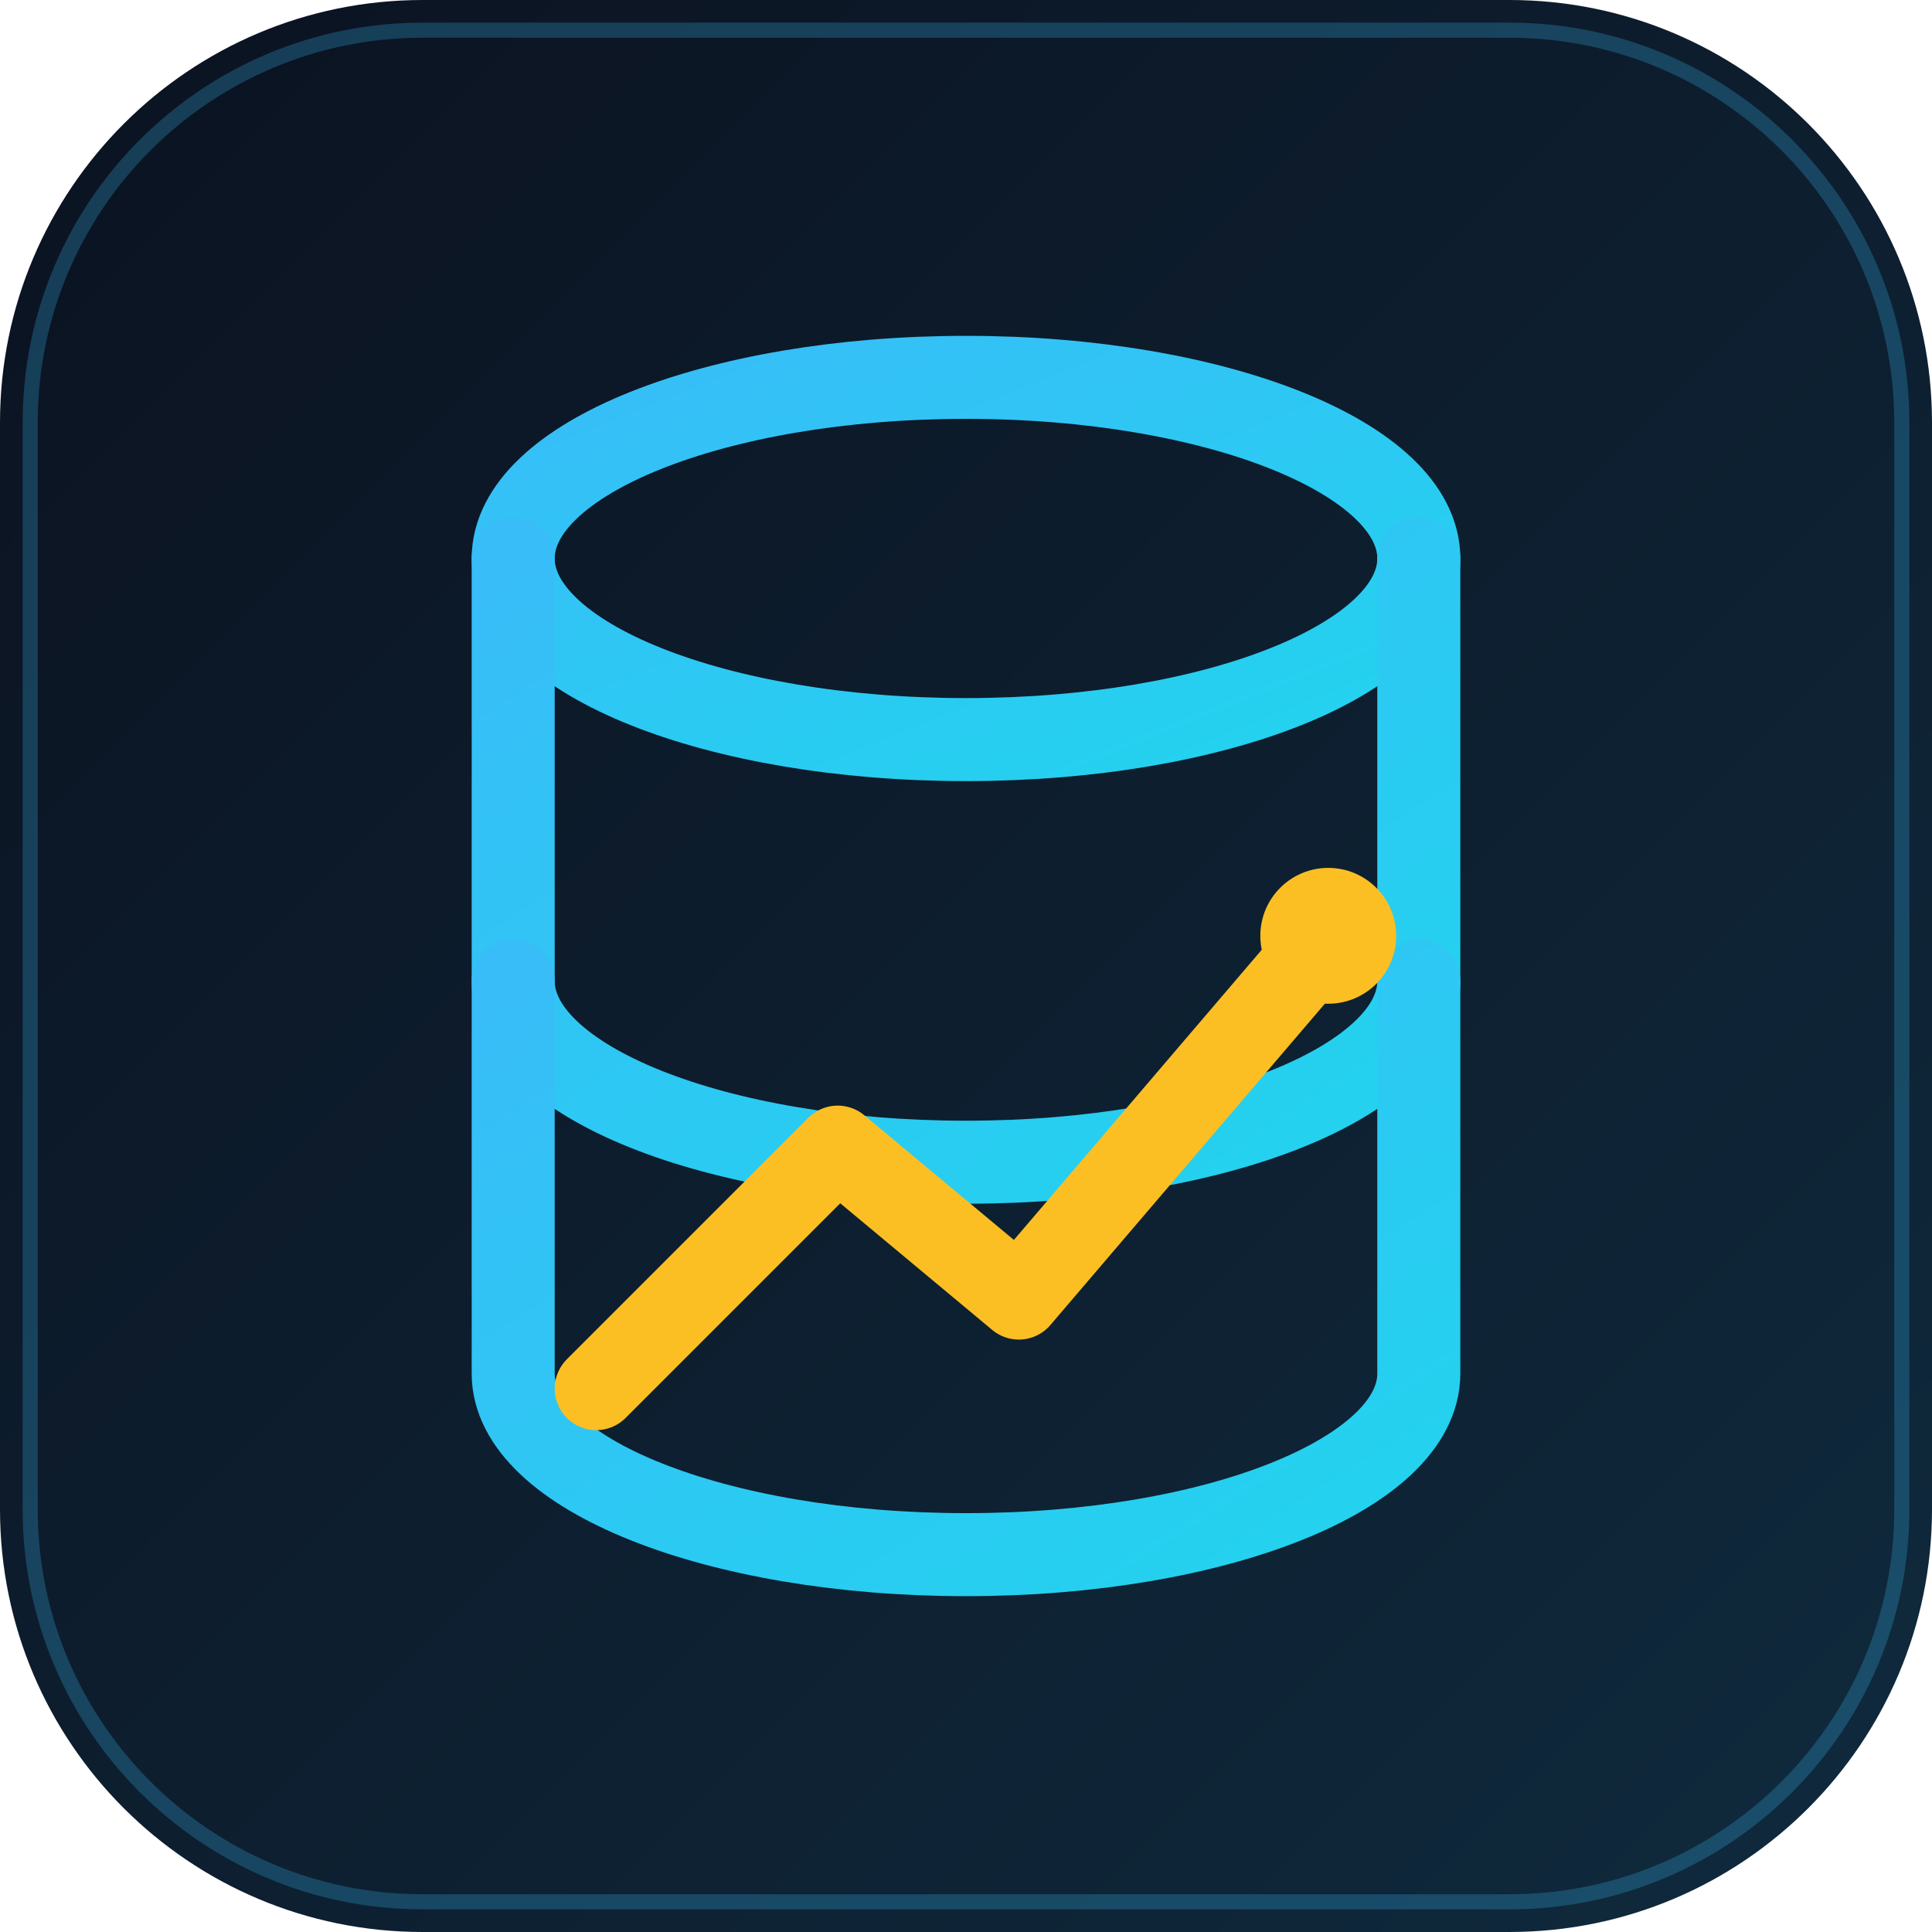
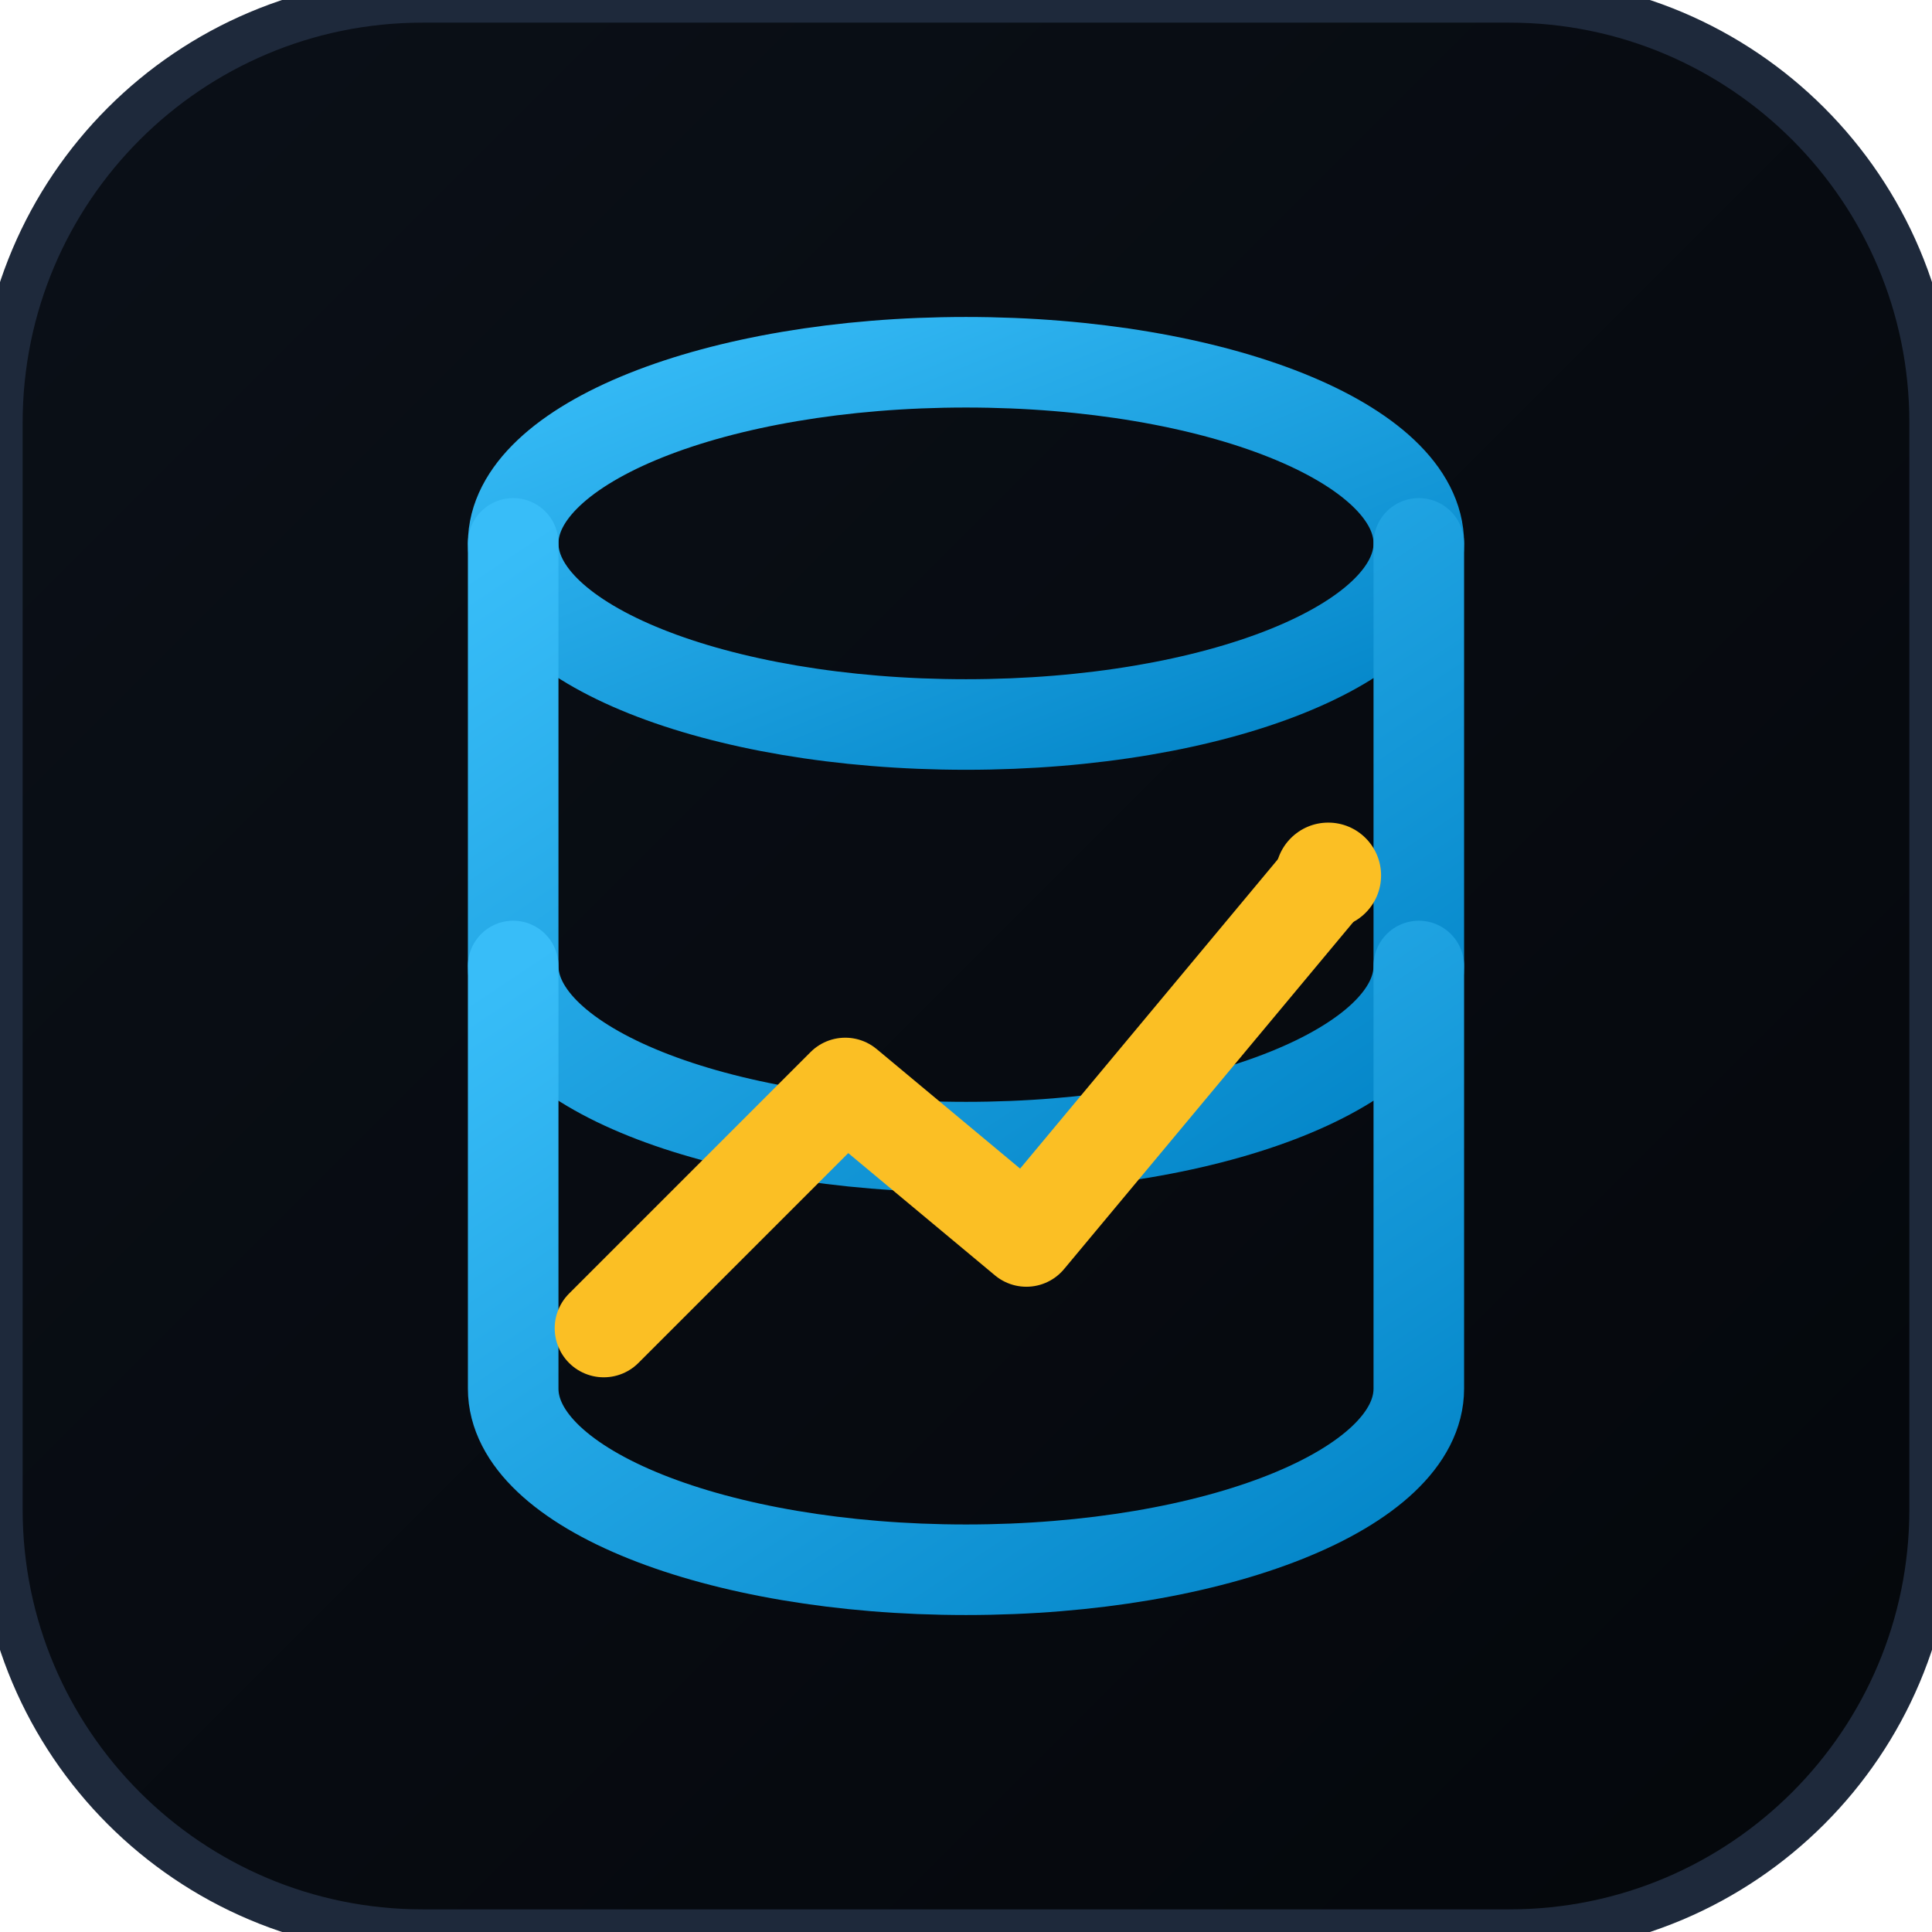
- <svg xmlns="http://www.w3.org/2000/svg" viewBox="0 0 512 512" width="512" height="512" role="img" aria-label="SQL-Optima Studio">
+ <svg xmlns="http://www.w3.org/2000/svg" width="512" height="512" viewBox="0 0 512 512">
  <defs>
    <linearGradient id="bg" x1="0" y1="0" x2="1" y2="1">
-       <stop offset="0" stop-color="#0b1220" />
-       <stop offset="1" stop-color="#0f2a3d" />
+       <stop offset="0%" stop-color="#0b1018" />
+       <stop offset="100%" stop-color="#04070b" />
    </linearGradient>
-     <linearGradient id="cy" x1="0" y1="0" x2="1" y2="1">
-       <stop offset="0" stop-color="#38bdf8" />
-       <stop offset="1" stop-color="#22d3ee" />
+     <linearGradient id="cyanGrad" x1="0" y1="0" x2="1" y2="1">
+       <stop offset="0%" stop-color="#38bdf8" />
+       <stop offset="100%" stop-color="#0284c7" />
    </linearGradient>
  </defs>
-   <rect width="512" height="512" rx="112" fill="url(#bg)" />
-   <rect x="8" y="8" width="496" height="496" rx="104" fill="none" stroke="#38bdf8" stroke-opacity=".25" stroke-width="4" />
-   <g fill="none" stroke="url(#cy)" stroke-width="22" stroke-linecap="round" stroke-linejoin="round">
-     <ellipse cx="256" cy="148" rx="120" ry="48" />
-     <path d="M136 148v112c0 26.500 53.700 48 120 48s120-21.500 120-48V148" />
-     <path d="M136 260v104c0 26.500 53.700 48 120 48s120-21.500 120-48V260" />
+   <rect width="512" height="512" rx="112" fill="url(#bg)" stroke="#1e293b" stroke-width="12" />
+   <g fill="none" stroke="url(#cyanGrad)" stroke-width="24" stroke-linecap="round" stroke-linejoin="round">
+     <ellipse cx="256" cy="144" rx="120" ry="48" />
+     <path d="M136 144v112c0 26.5 53.7 48 120 48s120-21.5 120-48V144" />
+     <path d="M136 256v112c0 26.5 53.7 48 120 48s120-21.5 120-48V256" />
  </g>
-   <path d="M158 368l64-64 48 40 82-96" fill="none" stroke="#fbbf24" stroke-width="22" stroke-linecap="round" stroke-linejoin="round" />
-   <circle cx="352" cy="248" r="18" fill="#fbbf24" />
+   <path d="M160 352l64-64 48 40 80-96" fill="none" stroke="#fbbf24" stroke-width="26" stroke-linecap="round" stroke-linejoin="round" />
+   <circle cx="352" cy="232" r="14" fill="#fbbf24" />
</svg>
